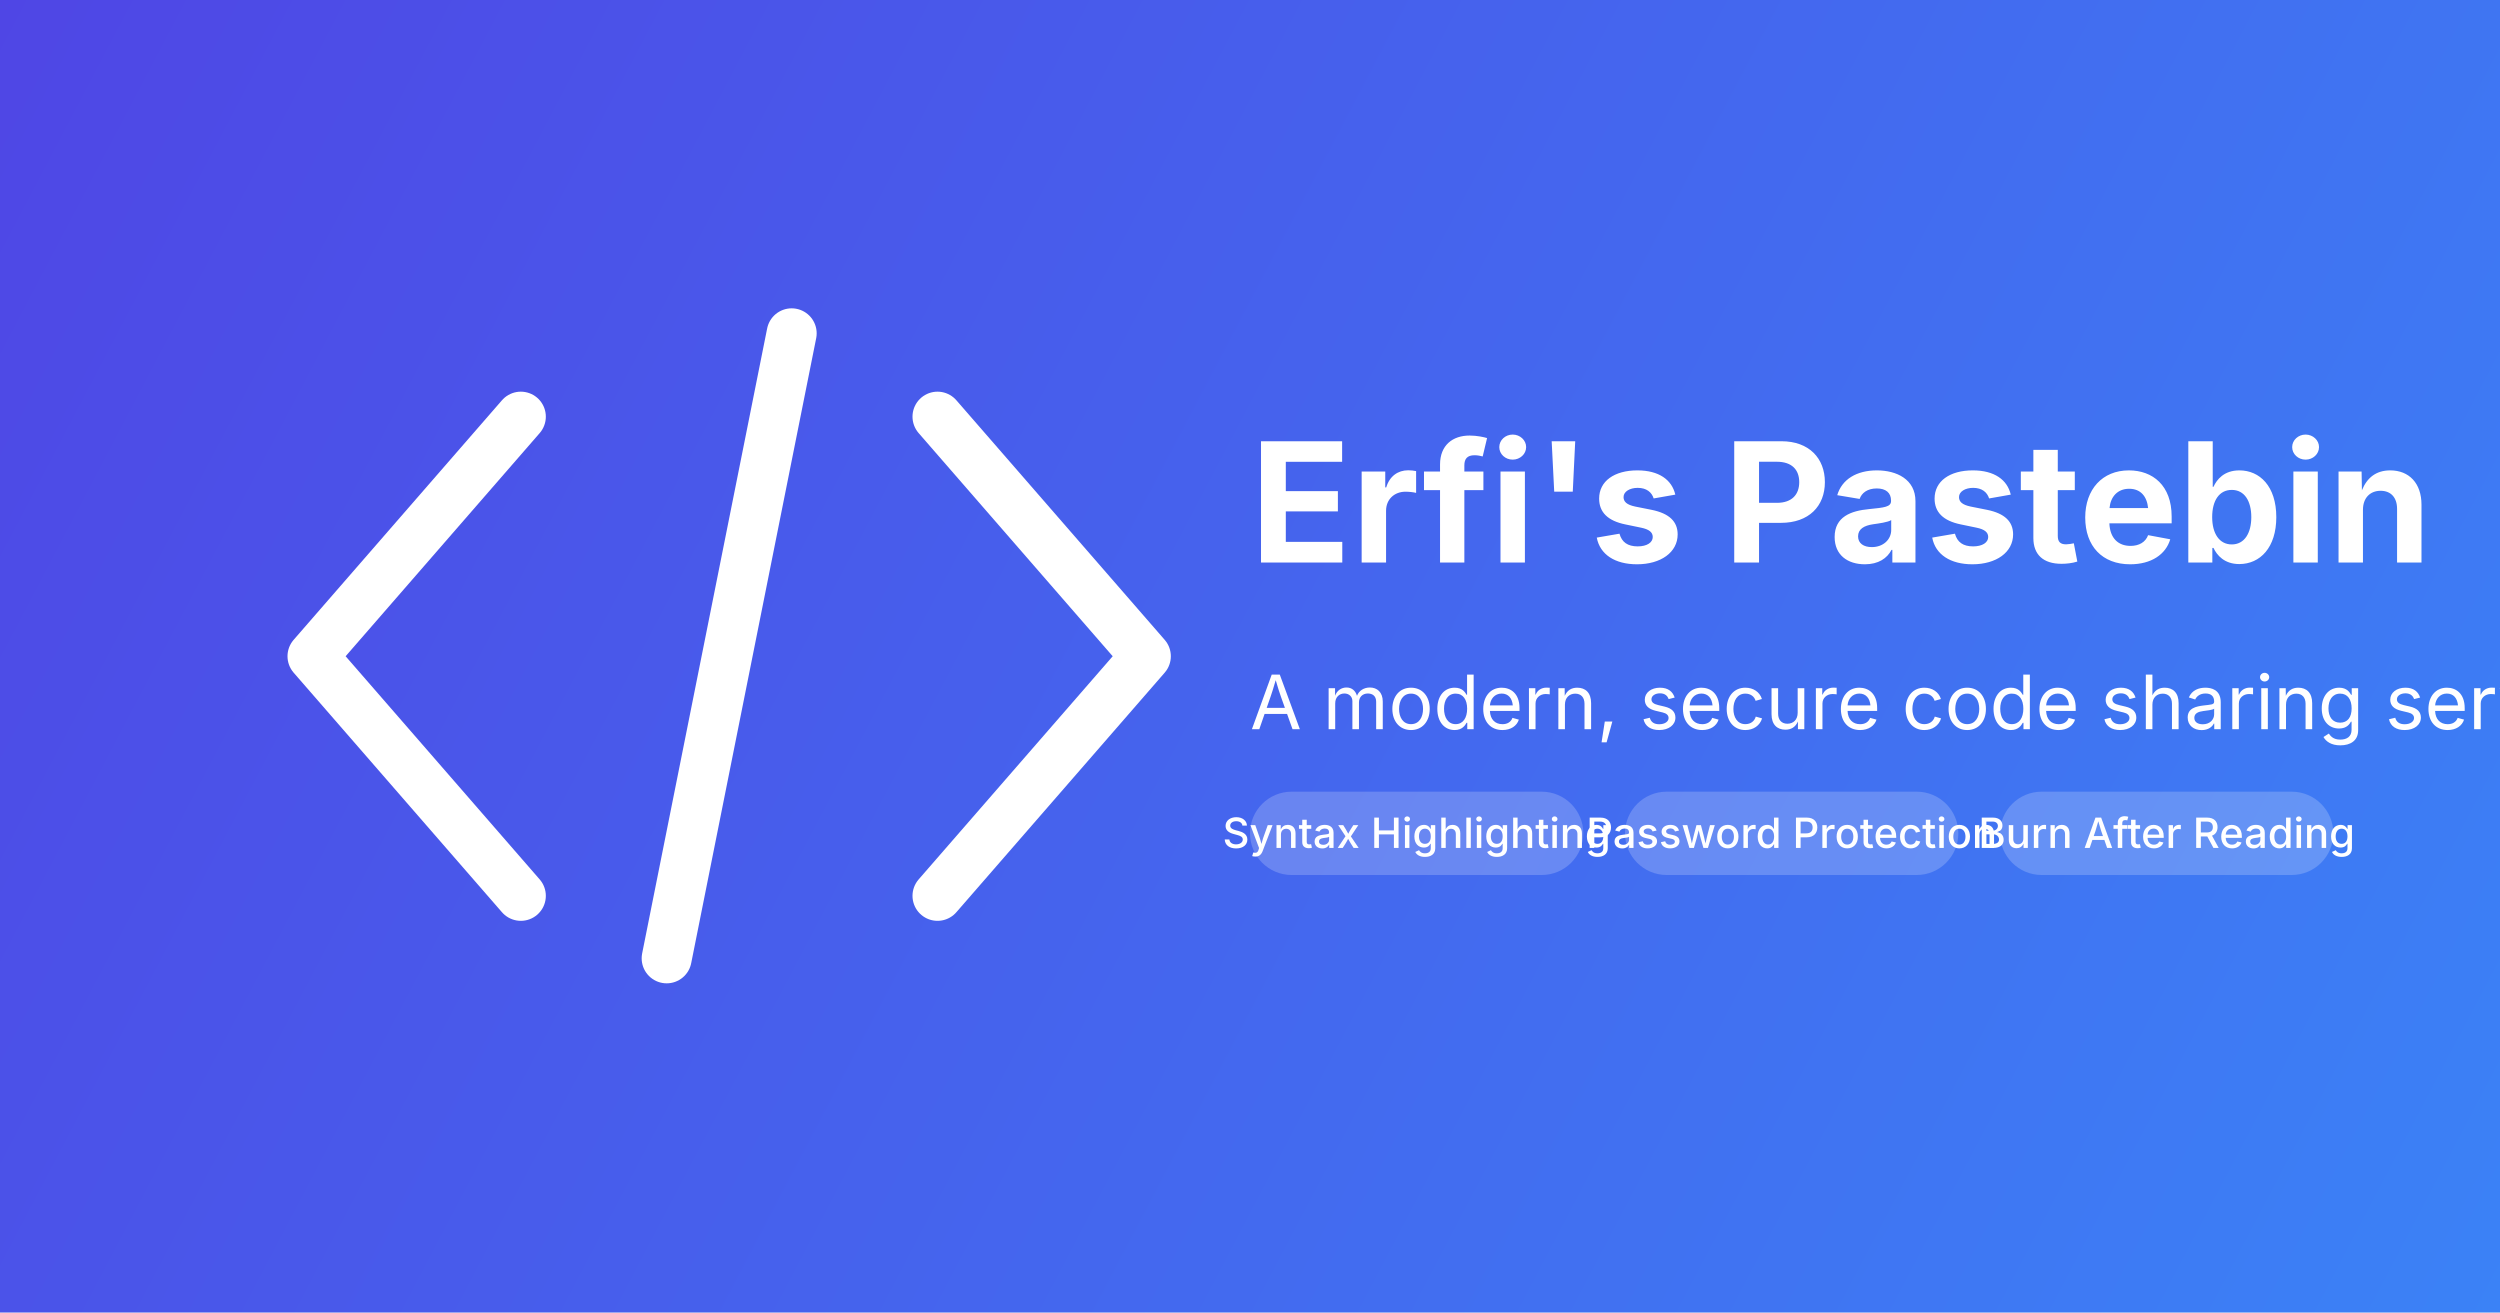
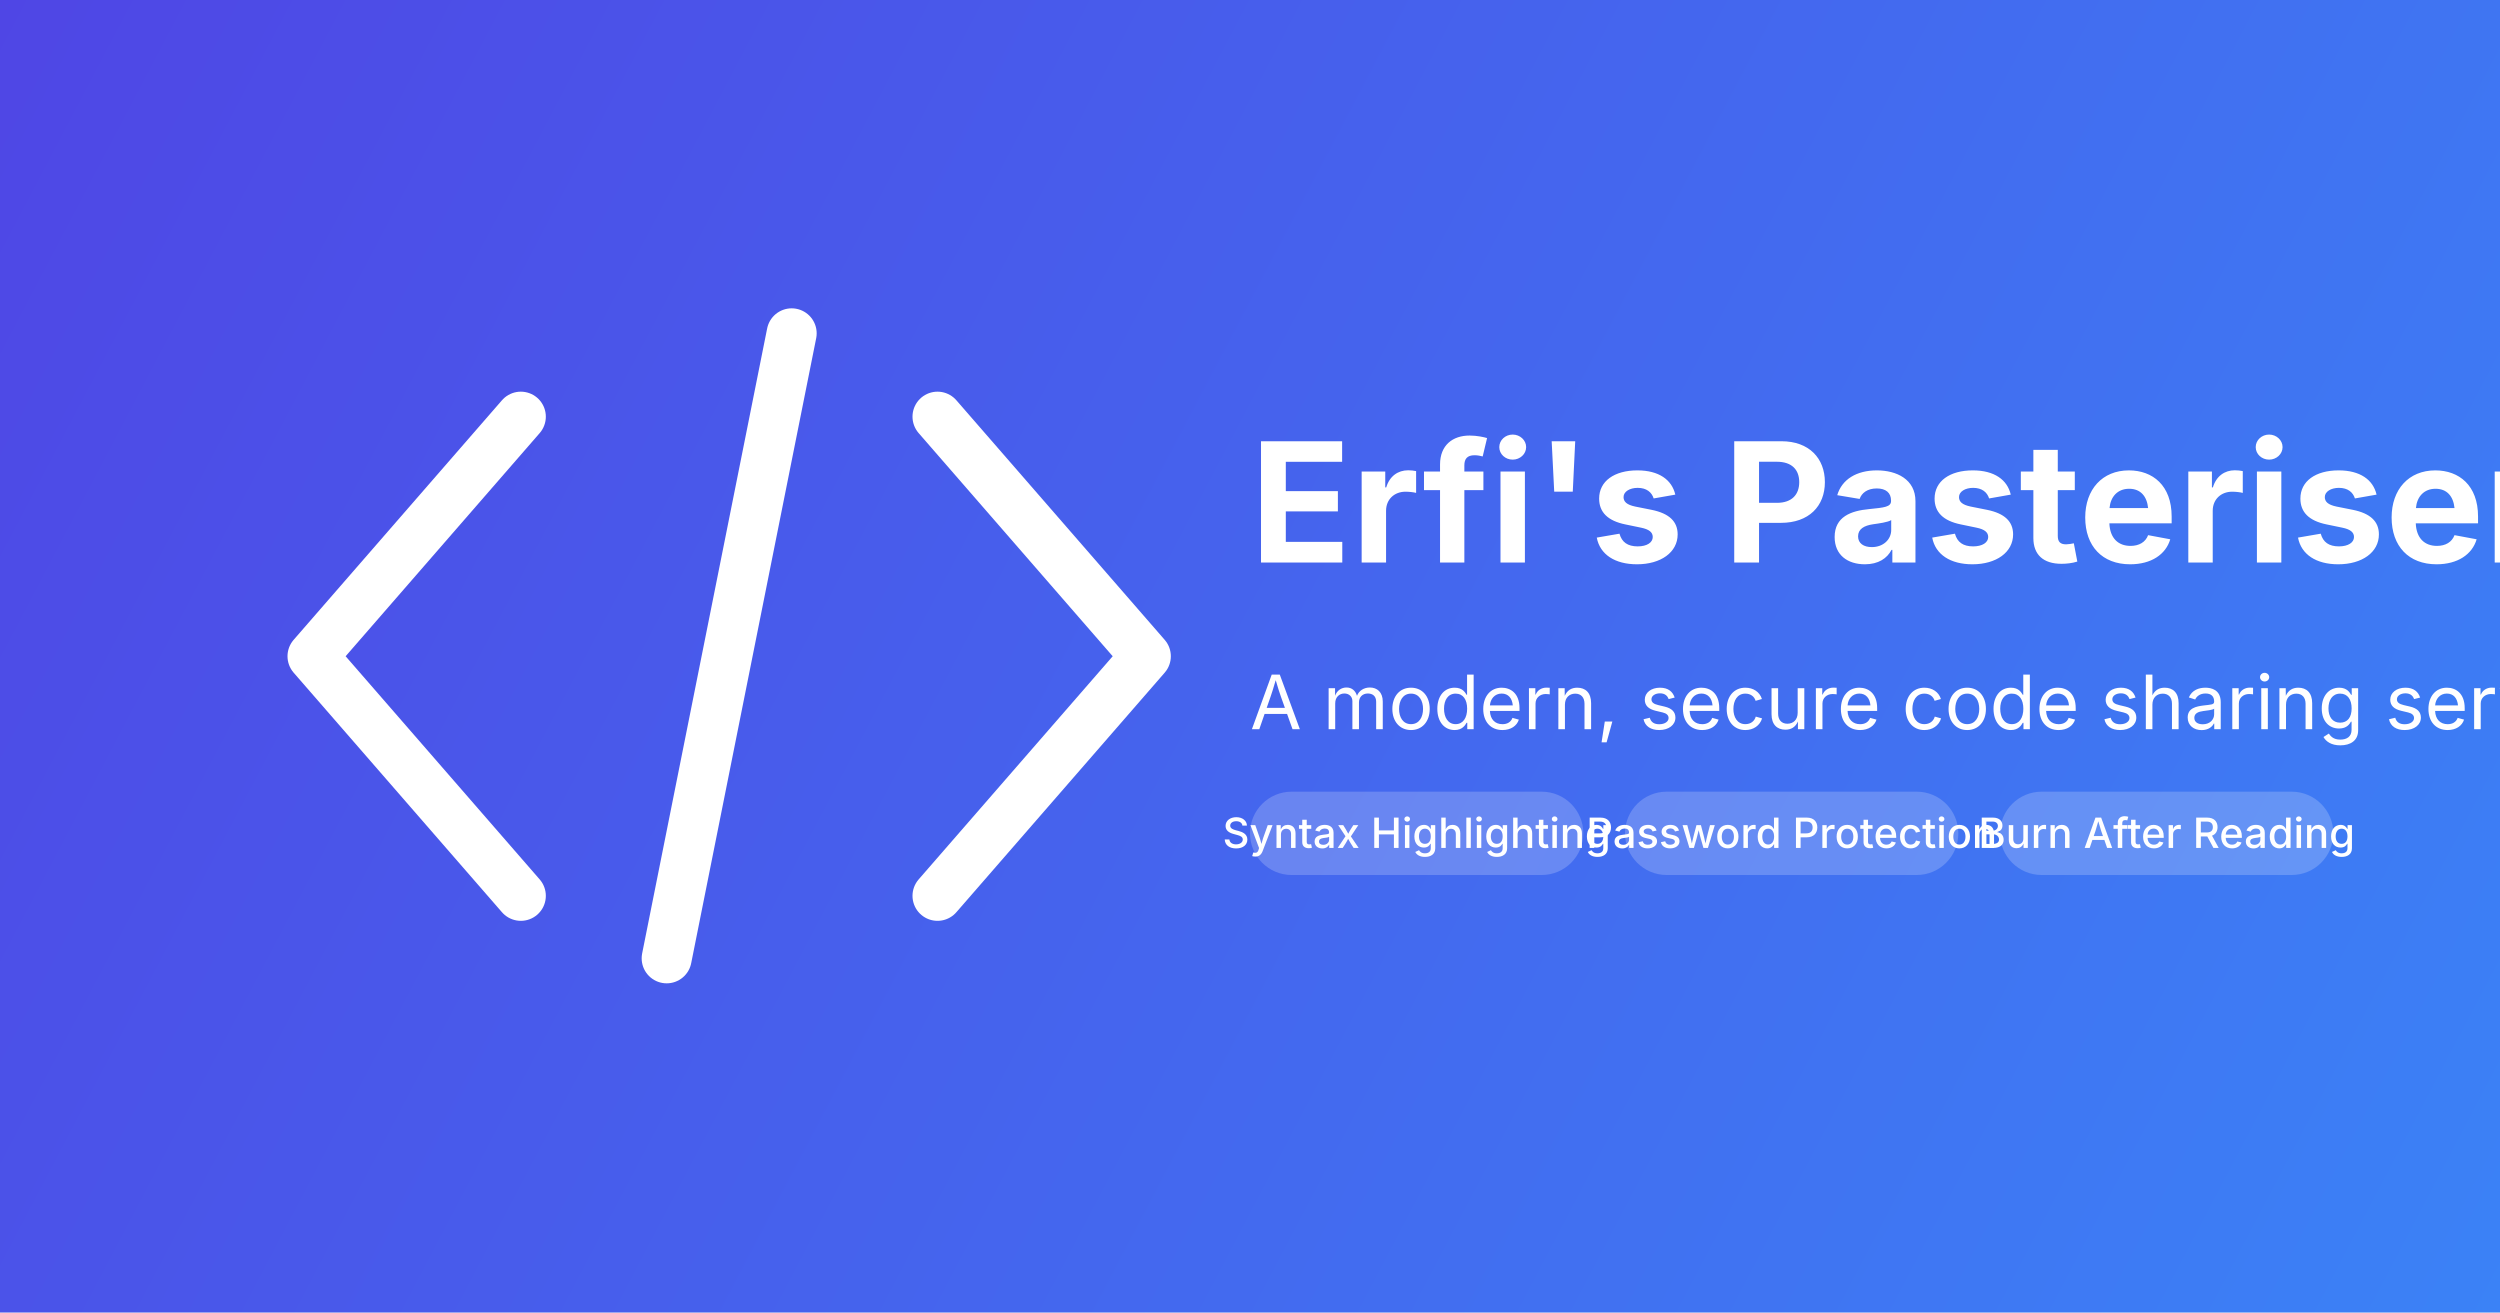
<svg xmlns="http://www.w3.org/2000/svg" width="1200" height="630" viewBox="0 0 1200 630" fill="none">
  <rect width="1200" height="630" fill="url(#gradient)" />
  <path d="M250 200L150 315L250 430" stroke="white" stroke-width="24" stroke-linecap="round" stroke-linejoin="round" />
  <path d="M450 200L550 315L450 430" stroke="white" stroke-width="24" stroke-linecap="round" stroke-linejoin="round" />
  <path d="M380 160L320 460" stroke="white" stroke-width="24" stroke-linecap="round" />
-   <text x="600" y="270" font-size="80" font-weight="700" font-family="Inter, system-ui, sans-serif" fill="white">Erfi's Pastebin</text>
+   <text x="600" y="270" font-size="80" font-weight="700" font-family="Inter, system-ui, sans-serif" fill="white">Erfi's Pasteriser</text>
  <text x="600" y="350" font-size="36" font-weight="400" font-family="Inter, system-ui, sans-serif" fill="white">A modern, secure code sharing service</text>
  <g>
    <rect x="600" y="380" width="160" height="40" rx="20" fill="white" fill-opacity="0.2" />
    <text x="680" y="407" font-size="20" font-weight="500" font-family="Inter, system-ui, sans-serif" fill="white" text-anchor="middle">Syntax Highlighting</text>
  </g>
  <g>
    <rect x="780" y="380" width="160" height="40" rx="20" fill="white" fill-opacity="0.2" />
    <text x="860" y="407" font-size="20" font-weight="500" font-family="Inter, system-ui, sans-serif" fill="white" text-anchor="middle">Password Protection</text>
  </g>
  <g>
    <rect x="960" y="380" width="160" height="40" rx="20" fill="white" fill-opacity="0.2" />
    <text x="1040" y="407" font-size="20" font-weight="500" font-family="Inter, system-ui, sans-serif" fill="white" text-anchor="middle">Burn After Reading</text>
  </g>
  <defs>
    <linearGradient id="gradient" x1="0" y1="0" x2="1200" y2="630" gradientUnits="userSpaceOnUse">
      <stop offset="0" stop-color="#4F46E5" />
      <stop offset="1" stop-color="#3B82F6" />
    </linearGradient>
  </defs>
</svg>
